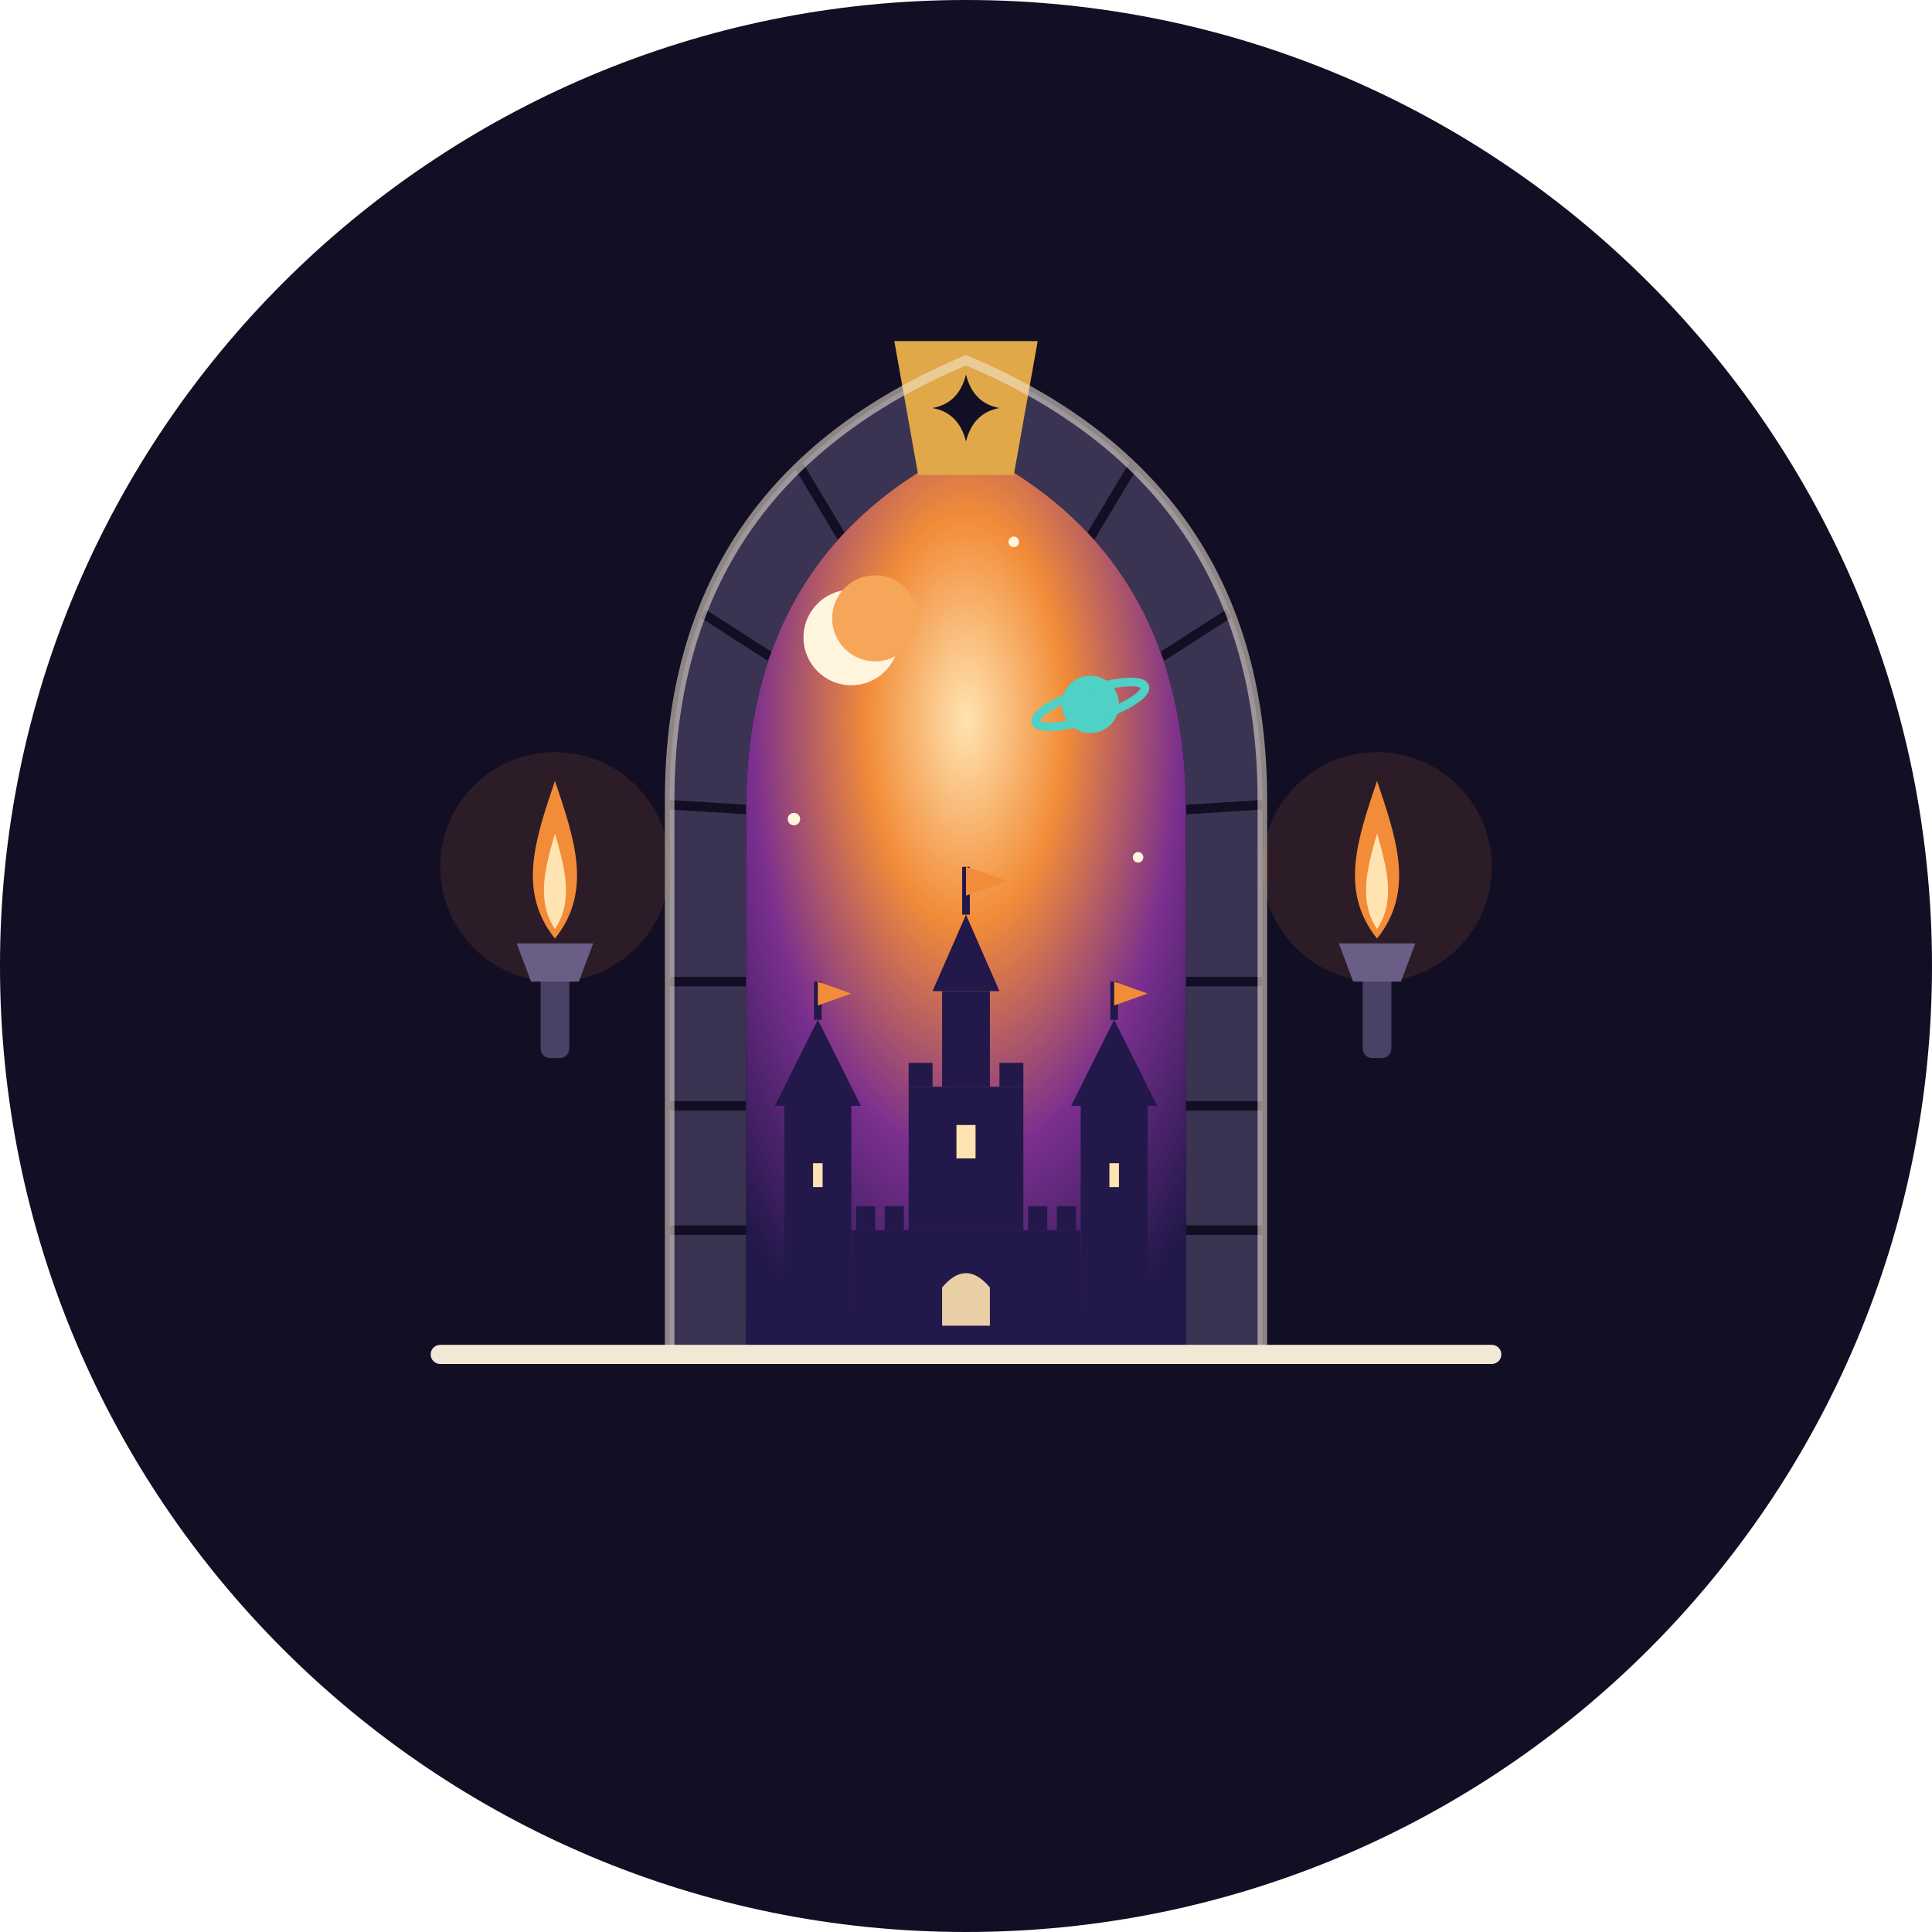
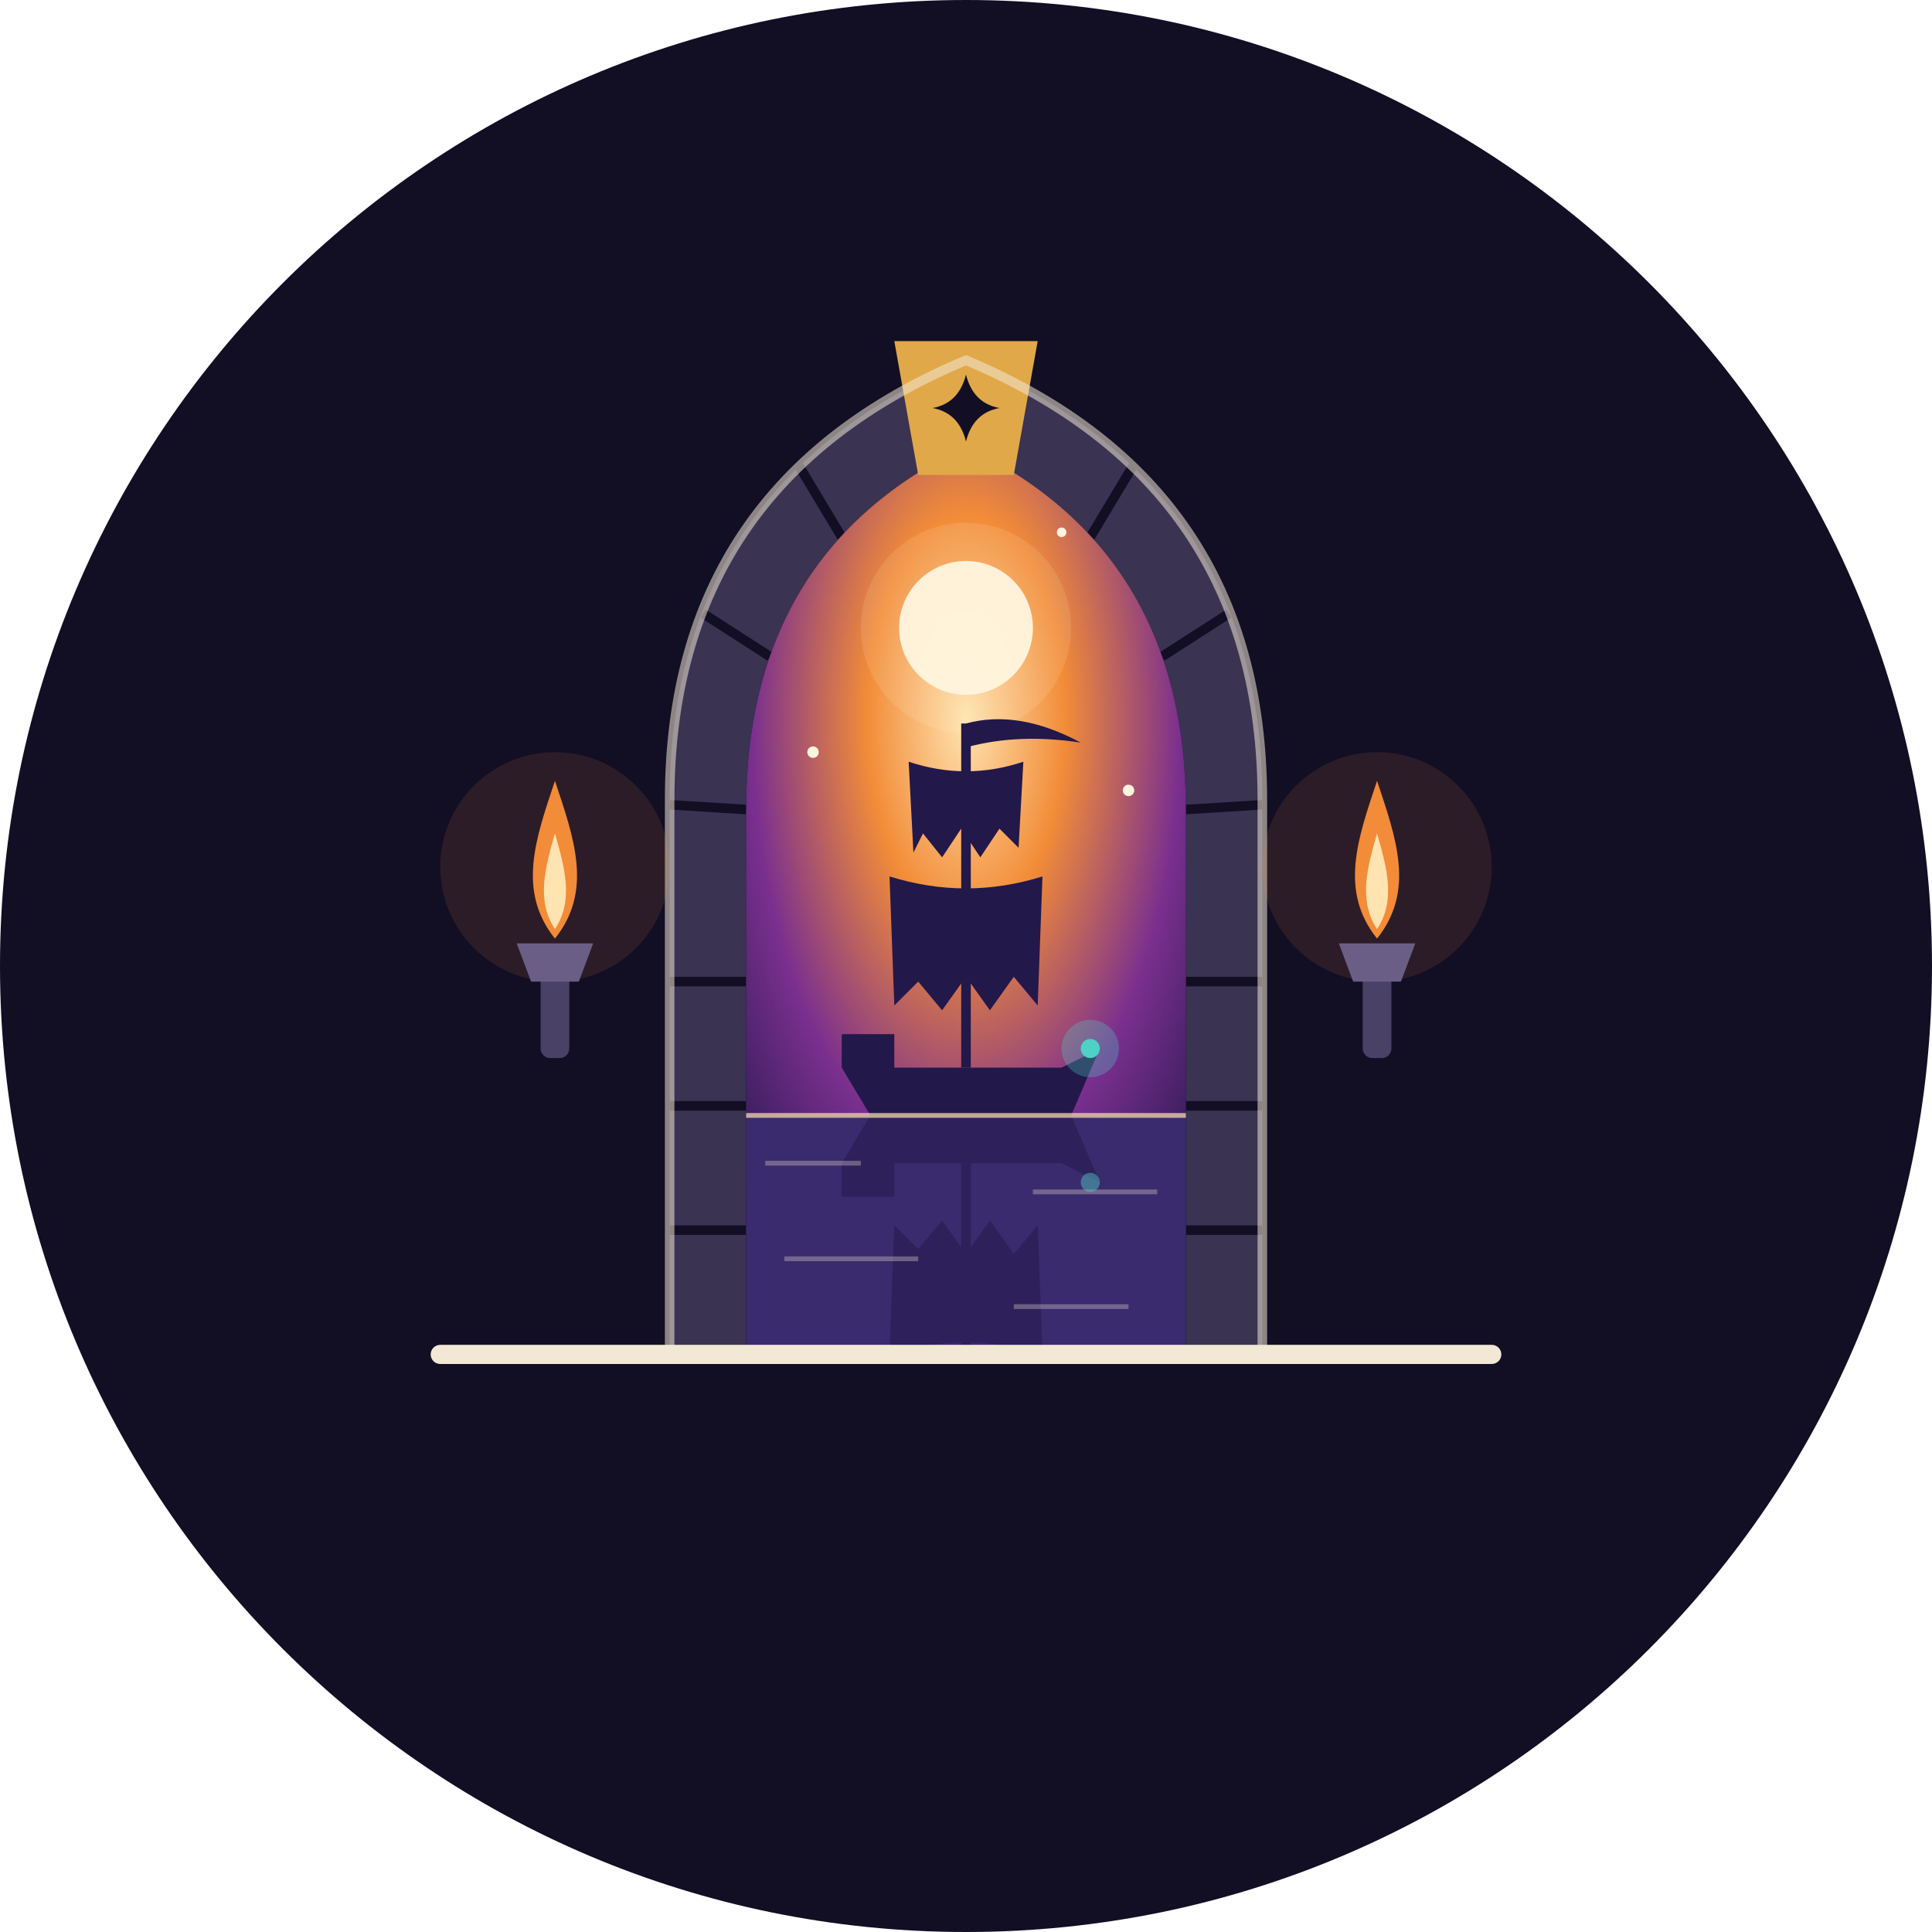
- <svg xmlns="http://www.w3.org/2000/svg" width="1024" height="1024" viewBox="0 0 1024 1024" role="img" aria-label="Elsewhere Audio">
+ <svg xmlns="http://www.w3.org/2000/svg" width="1024" height="1024" viewBox="0 0 1024 1024" role="img" aria-label="Windward Audio">
  <circle cx="512" cy="512" r="512" fill="#120E24" />
  <g transform="translate(132.00 120.00) scale(2.53333)">
    <defs>
      <radialGradient id="amkSky" cx="50%" cy="30%" r="75%">
        <stop offset="0%" stop-color="#FFE3B0" />
        <stop offset="30%" stop-color="#F28C38" />
        <stop offset="65%" stop-color="#7A2F8F" />
        <stop offset="100%" stop-color="#22184A" />
      </radialGradient>
      <linearGradient id="amkBeam" x1="0" y1="0" x2="0" y2="1">
        <stop offset="0%" stop-color="#F28C38" stop-opacity="0.55" />
        <stop offset="100%" stop-color="#F28C38" stop-opacity="0" />
      </linearGradient>
      <clipPath id="amkDoor">
        <path d="M104 236 V122 Q104 68 150 46 Q196 68 196 122 V236 Z" />
      </clipPath>
    </defs>
    <path d="M88 236 V120 Q88 54 150 28 Q212 54 212 120 V236 H196 V122 Q196 68 150 46 Q104 68 104 122 V236 Z" fill="#3A3352" />
    <g stroke="#120E24" stroke-width="2">
      <line x1="88" y1="210" x2="104" y2="210" />
      <line x1="88" y1="184" x2="104" y2="184" />
      <line x1="88" y1="158" x2="104" y2="158" />
      <line x1="88" y1="121" x2="104" y2="122" />
      <line x1="95" y1="81" x2="109" y2="90" />
      <line x1="115" y1="50" x2="124" y2="65" />
      <line x1="196" y1="210" x2="212" y2="210" />
      <line x1="196" y1="184" x2="212" y2="184" />
      <line x1="196" y1="158" x2="212" y2="158" />
      <line x1="196" y1="122" x2="212" y2="121" />
      <line x1="205" y1="81" x2="191" y2="90" />
      <line x1="185" y1="50" x2="176" y2="65" />
    </g>
    <path d="M104 236 V122 Q104 68 150 46 Q196 68 196 122 V236 Z" fill="url(#amkSky)" />
    <g clip-path="url(#amkDoor)">
-       <circle cx="126" cy="86" r="10" fill="#FFF4DE" />
-       <circle cx="131" cy="82" r="9" fill="#F6A659" />
-       <circle cx="176" cy="100" r="6" fill="#4FD1C5" />
-       <ellipse cx="176" cy="100" rx="12" ry="3" fill="none" stroke="#4FD1C5" stroke-width="1.8" transform="rotate(-18 176 100)" />
-       <circle cx="114" cy="124" r="1.3" fill="#FFF4DE" />
-       <circle cx="160" cy="66" r="1.1" fill="#FFF4DE" />
-       <circle cx="186" cy="132" r="1.1" fill="#FFF4DE" />
-       <path d="M100 236 V230 Q150 222 200 230 V236 Z" fill="#22184A" />
-       <rect x="126" y="210" width="48" height="20" fill="#22184A" />
-       <rect x="127" y="205" width="4" height="5" fill="#22184A" />
-       <rect x="133" y="205" width="4" height="5" fill="#22184A" />
-       <rect x="163" y="205" width="4" height="5" fill="#22184A" />
-       <rect x="169" y="205" width="4" height="5" fill="#22184A" />
-       <rect x="112" y="184" width="14" height="46" fill="#22184A" />
-       <rect x="174" y="184" width="14" height="46" fill="#22184A" />
-       <polygon points="110,184 128,184 119,166" fill="#22184A" />
-       <polygon points="172,184 190,184 181,166" fill="#22184A" />
-       <rect x="138" y="180" width="24" height="30" fill="#22184A" />
-       <rect x="138" y="175" width="5" height="5" fill="#22184A" />
-       <rect x="147.5" y="175" width="5" height="5" fill="#22184A" />
-       <rect x="157" y="175" width="5" height="5" fill="#22184A" />
-       <rect x="145" y="160" width="10" height="20" fill="#22184A" />
-       <polygon points="143,160 157,160 150,144" fill="#22184A" />
-       <path d="M150 144 V134 M119 166 V158 M181 166 V158" stroke="#22184A" stroke-width="1.6" />
-       <path d="M150 134 L159 137 L150 140 Z M119 158 L126 160.5 L119 163 Z M181 158 L188 160.5 L181 163 Z" fill="#F28C38" />
-       <path d="M145 230 V222 Q150 216 155 222 V230 Z" fill="#FFE3B0" opacity="0.9" />
-       <rect x="118" y="196" width="2" height="5" fill="#FFE3B0" />
-       <rect x="180" y="196" width="2" height="5" fill="#FFE3B0" />
-       <rect x="148" y="188" width="4" height="7" fill="#FFE3B0" />
+       <circle cx="150" cy="84" r="14" fill="#FFF4DE" opacity="0.95" />
+       <circle cx="150" cy="84" r="22" fill="#FFF4DE" opacity="0.12" />
+       <circle cx="118" cy="110" r="1.2" fill="#FFF4DE" />
+       <circle cx="184" cy="118" r="1.2" fill="#FFF4DE" />
+       <circle cx="170" cy="64" r="1" fill="#FFF4DE" />
+       <rect x="100" y="186" width="100" height="54" fill="#3A2A6E" />
+       <g transform="translate(0 -14)">
+         <g fill="#22184A">
+           <path d="M124 190 V183 H135 V190 H170 L178 186 L172 200 H130 Z" />
+           <rect x="149" y="118" width="2" height="72" />
+           <path d="M138 126 Q150 130 162 126 L161 144 L157 140 L153 146 L149 140 L145 146 L141 141 L139 145 Z" />
+           <path d="M134 150 Q150 155 166 150 L165 177 L160 171 L155 178 L150 171 L145 178 L140 172 L135 177 Z" />
+           <path d="M150 118 Q161 115 174 122 Q161 120 150 123 Z" />
+         </g>
+       </g>
+       <g fill="#22184A" opacity="0.55" transform="translate(0 386) scale(1 -1)">
+         <path d="M124 190 V183 H135 V190 H170 L178 186 L172 200 H130 Z" />
+         <rect x="149" y="118" width="2" height="72" />
+         <path d="M138 126 Q150 130 162 126 L161 144 L157 140 L153 146 L149 140 L145 146 L141 141 L139 145 Z" />
+         <path d="M134 150 Q150 155 166 150 L165 177 L160 171 L155 178 L150 171 L145 178 L140 172 L135 177 Z" />
+         <path d="M150 118 Q161 115 174 122 Q161 120 150 123 Z" />
+       </g>
+       <line x1="100" y1="186" x2="200" y2="186" stroke="#FFE3B0" stroke-width="1" opacity="0.7" />
+       <path d="M108 196 H128 M164 202 H190 M112 216 H140 M160 226 H184" stroke="#FFF4DE" stroke-width="1" opacity="0.3" />
+       <circle cx="176" cy="172" r="6" fill="#4FD1C5" opacity="0.3" />
+       <circle cx="176" cy="172" r="2" fill="#4FD1C5" />
+       <circle cx="176" cy="200" r="2" fill="#4FD1C5" opacity="0.45" />
    </g>
    <path d="M140 52 L160 52 L165 24 L135 24 Z" fill="#E0A848" />
    <path d="M150 31 Q151.5 37 157 38 Q151.5 39 150 45 Q148.5 39 143 38 Q148.5 37 150 31 Z" fill="#120E24" />
    <path d="M88 236 V120 Q88 54 150 28 Q212 54 212 120 V236" fill="none" stroke="#F2E8D5" stroke-width="2" opacity="0.55" />
    <circle cx="64" cy="134" r="24" fill="#F28C38" opacity="0.12" />
    <rect x="61" y="152" width="6" height="22" rx="2" fill="#4A4166" />
    <path d="M56 150 H72 L69 158 H59 Z" fill="#6B5E86" />
    <path d="M64 149 C56 139 60 128 64 116 C68 128 72 139 64 149 Z" fill="#F28C38" />
    <path d="M64 147 C60 141 62 134 64 127 C66 134 68 141 64 147 Z" fill="#FFE3B0" />
    <circle cx="236" cy="134" r="24" fill="#F28C38" opacity="0.12" />
    <rect x="233" y="152" width="6" height="22" rx="2" fill="#4A4166" />
    <path d="M228 150 H244 L241 158 H231 Z" fill="#6B5E86" />
    <path d="M236 149 C228 139 232 128 236 116 C240 128 244 139 236 149 Z" fill="#F28C38" />
    <path d="M236 147 C232 141 234 134 236 127 C238 134 240 141 236 147 Z" fill="#FFE3B0" />
    <line x1="40" y1="236" x2="260" y2="236" stroke="#F2E8D5" stroke-width="4" stroke-linecap="round" />
  </g>
</svg>
